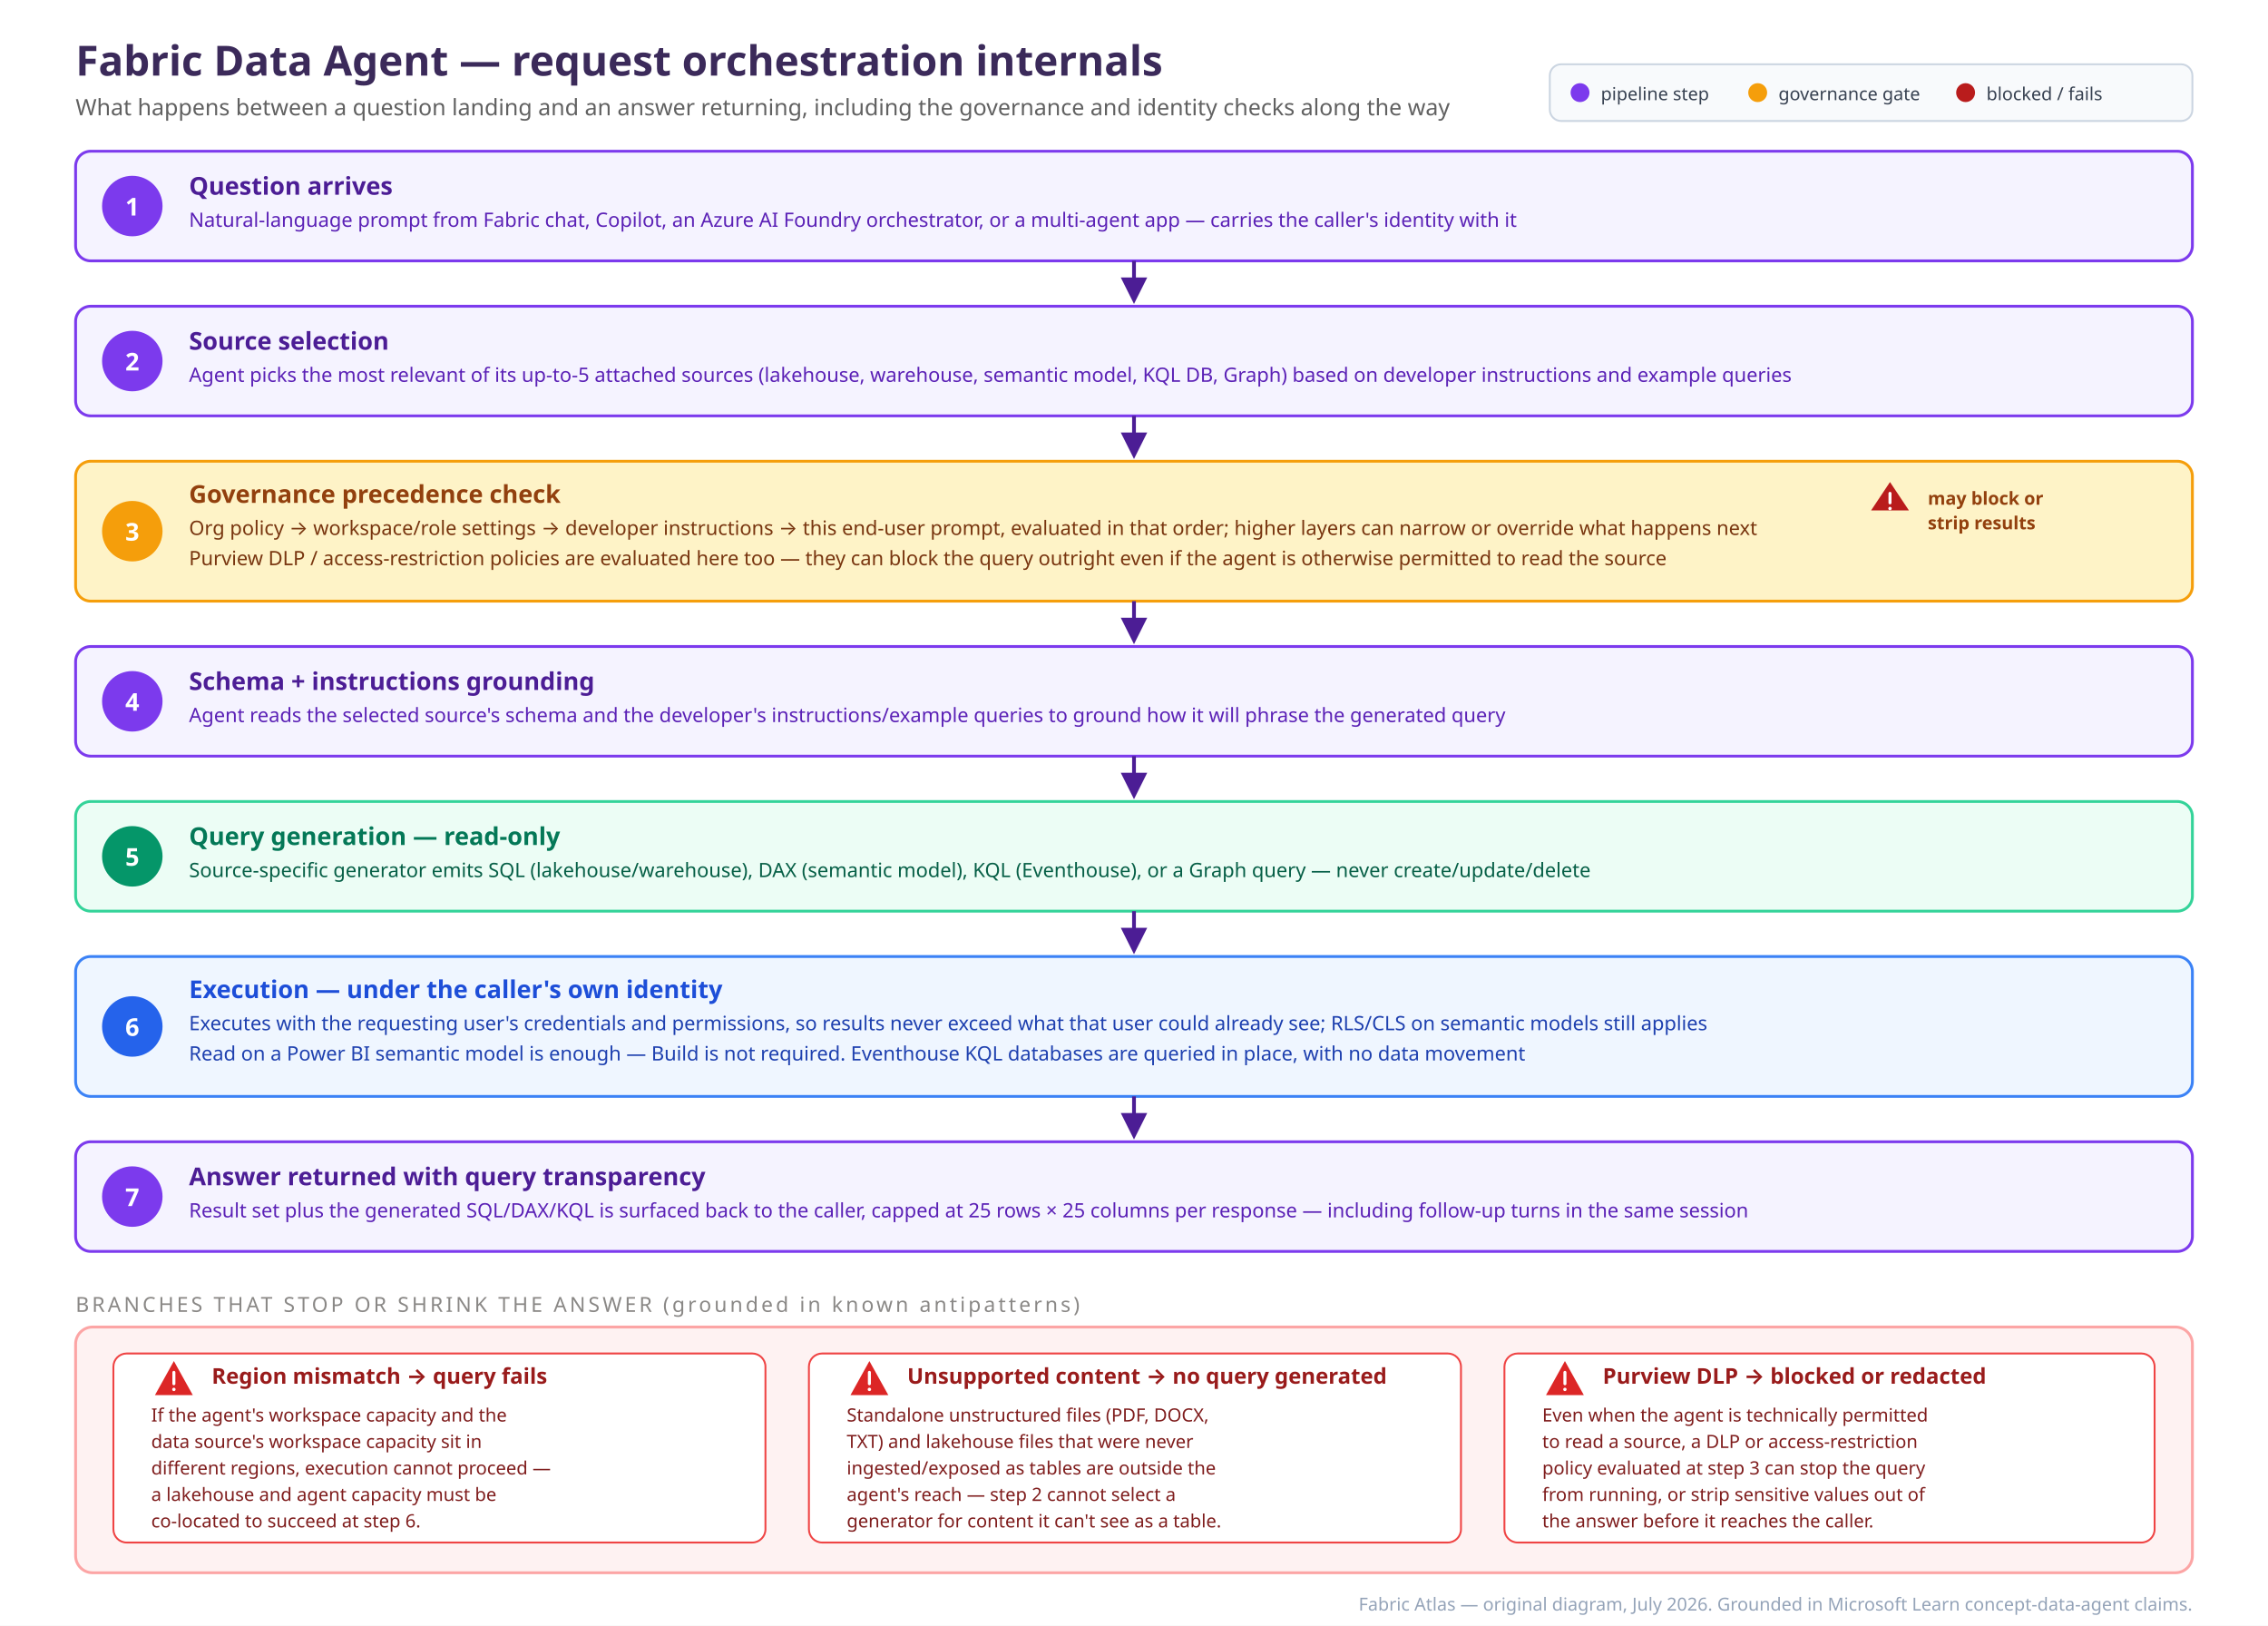
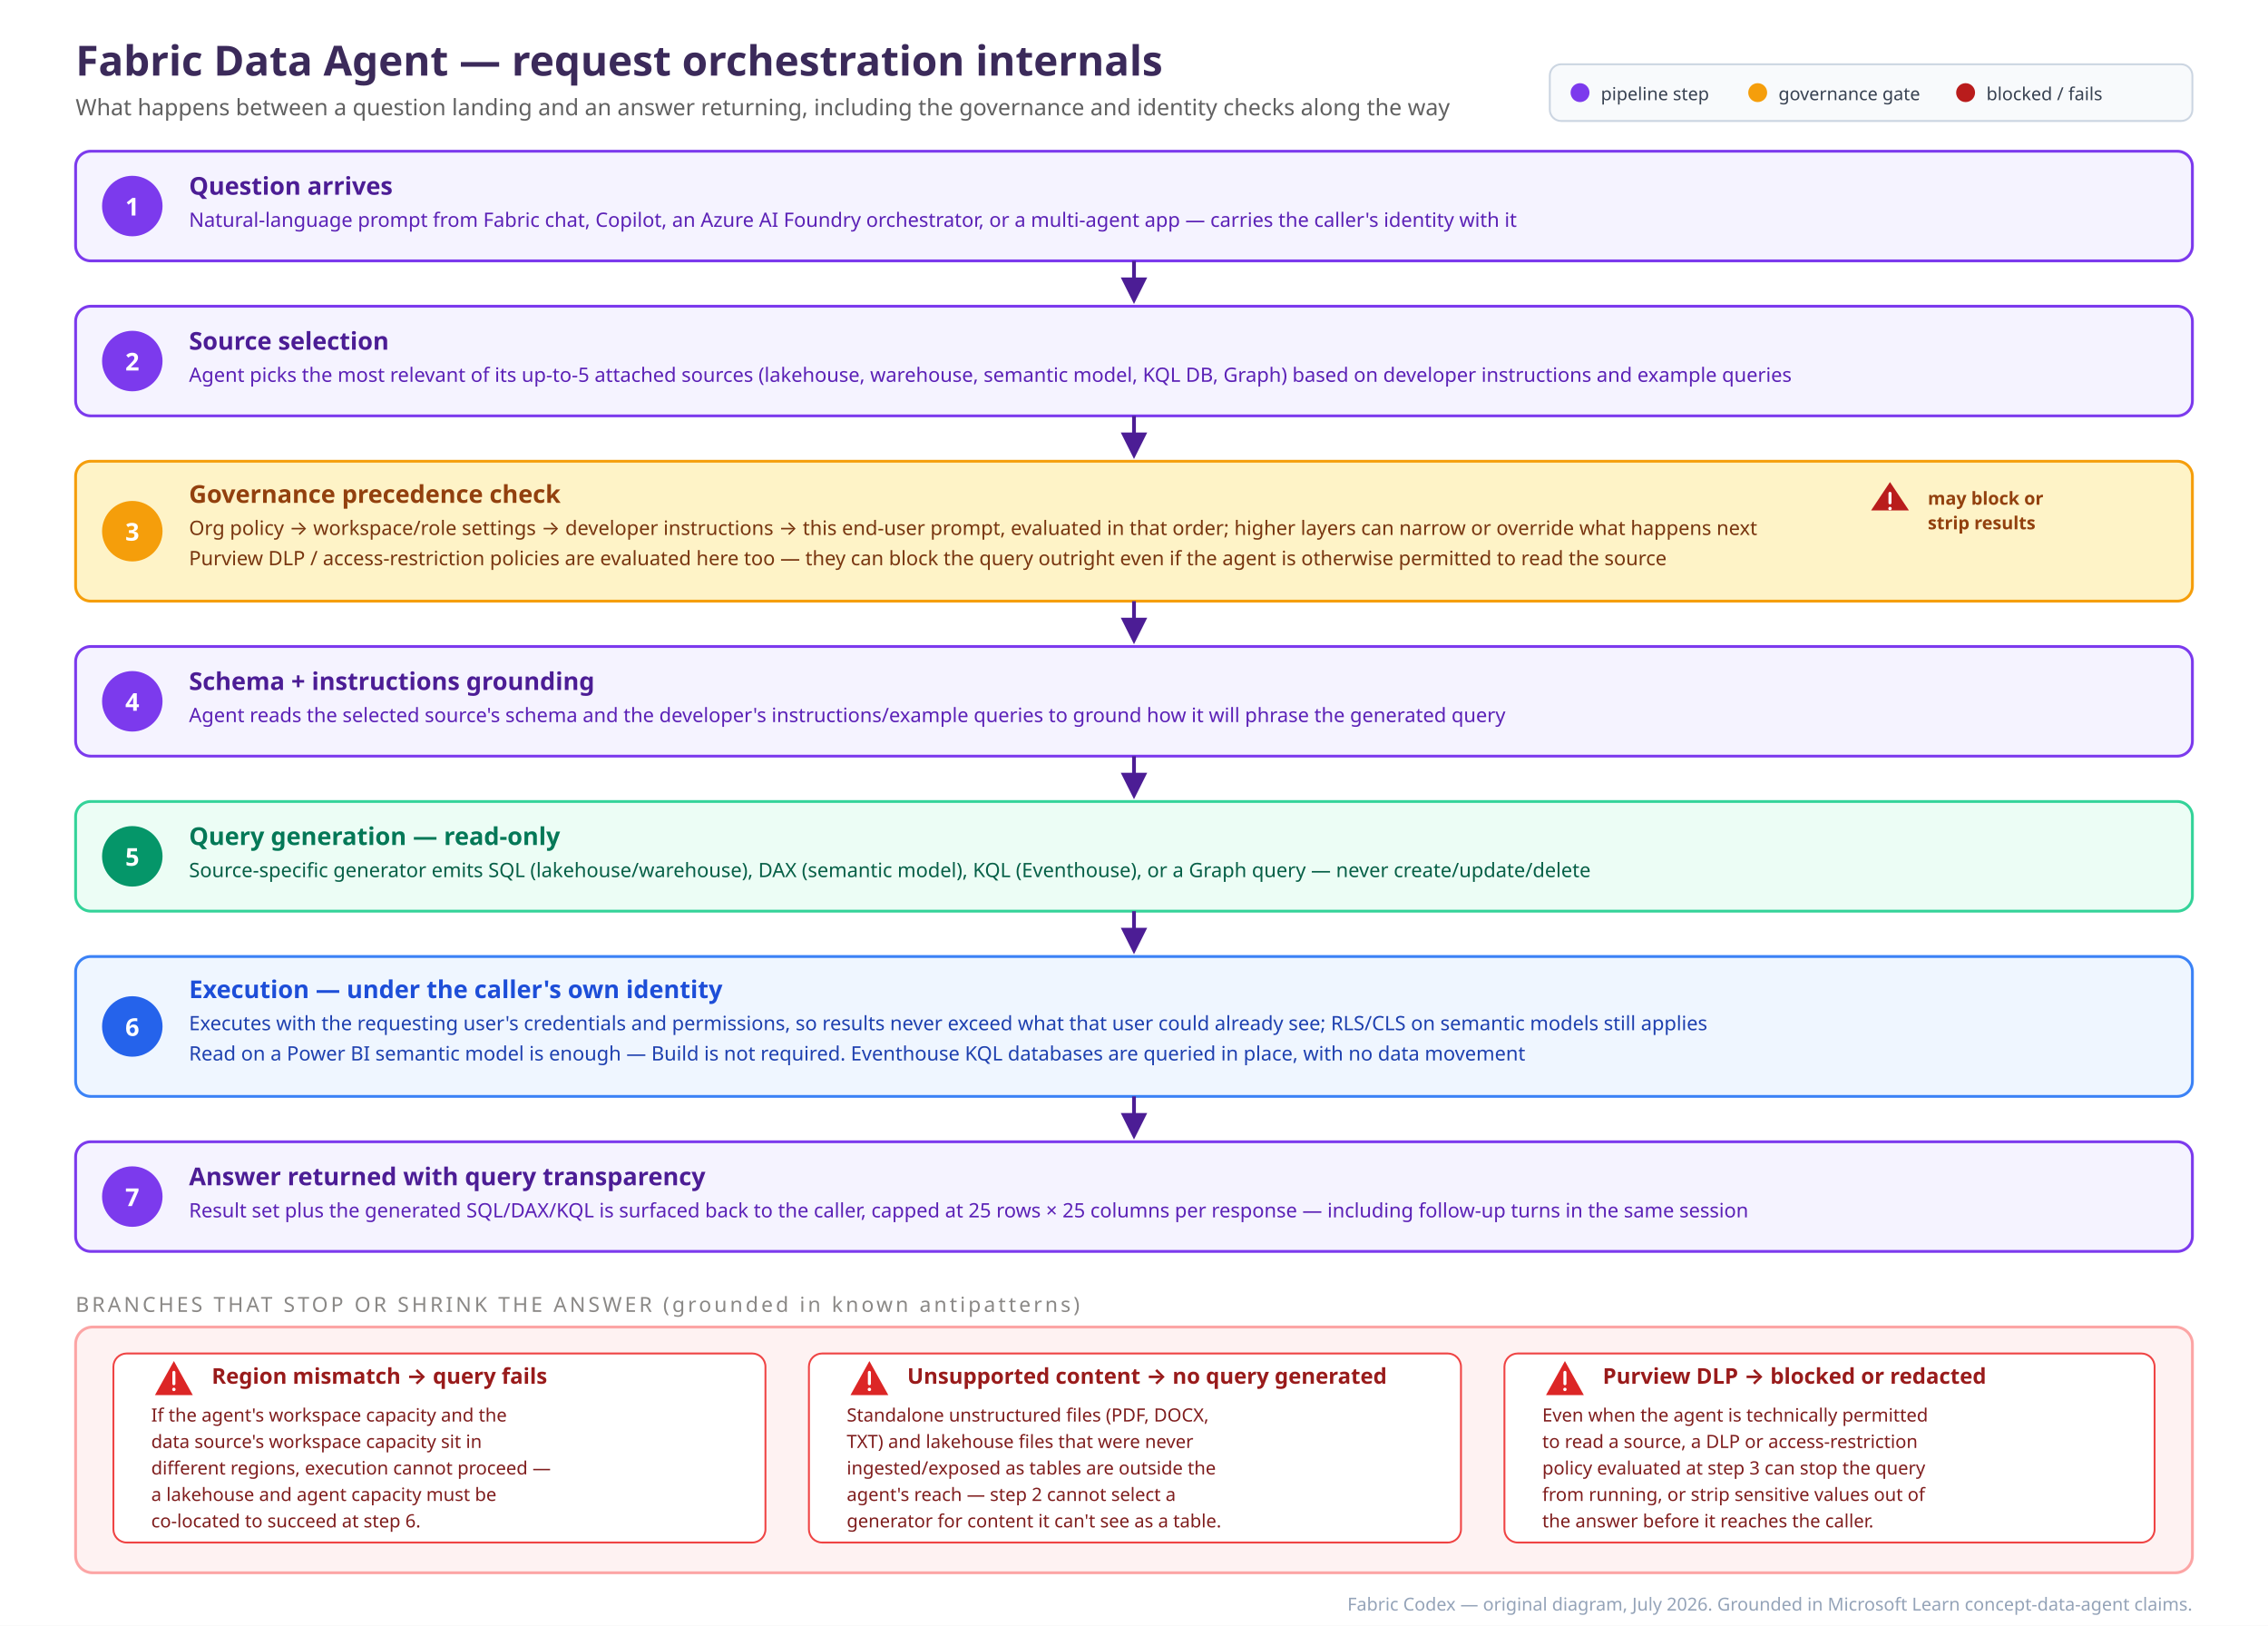
<svg xmlns="http://www.w3.org/2000/svg" viewBox="0 0 1200 860" font-family="Segoe UI, -apple-system, sans-serif" role="img" aria-labelledby="fabric-data-agent-orchestration-title fabric-data-agent-orchestration-desc" data-diagram-id="fabric-data-agent-orchestration">
  <defs>
    <marker id="fdoArr" viewBox="0 0 10 10" refX="8" refY="5" markerWidth="7" markerHeight="7" orient="auto-start-reverse">
      <path d="M0 0 L10 5 L0 10 z" fill="#4C1D95" />
    </marker>
    <marker id="fdoArrRed" viewBox="0 0 10 10" refX="8" refY="5" markerWidth="7" markerHeight="7" orient="auto-start-reverse">
      <path d="M0 0 L10 5 L0 10 z" fill="#B91C1C" />
    </marker>
    <marker id="fdoArrGreen" viewBox="0 0 10 10" refX="8" refY="5" markerWidth="7" markerHeight="7" orient="auto-start-reverse">
      <path d="M0 0 L10 5 L0 10 z" fill="#047857" />
    </marker>
  </defs>
  <rect width="1200" height="860" fill="#FFFFFF" />
  <text x="40" y="40" font-size="22" font-weight="700" fill="#3B2A5A">Fabric Data Agent — request orchestration internals</text>
  <text x="40" y="61" font-size="12" fill="#616161">What happens between a question landing and an answer returning, including the governance and identity checks along the way</text>
  <rect x="820" y="34" width="340" height="30" rx="6" fill="#F8FAFC" stroke="#CBD5E1" />
  <circle cx="836" cy="49" r="5" fill="#7C3AED" />
  <text x="847" y="53" font-size="9.5" fill="#374151">pipeline step</text>
  <circle cx="930" cy="49" r="5" fill="#F59E0B" />
  <text x="941" y="53" font-size="9.5" fill="#374151">governance gate</text>
  <circle cx="1040" cy="49" r="5" fill="#B91C1C" />
  <text x="1051" y="53" font-size="9.5" fill="#374151">blocked / fails</text>
  <rect x="40" y="80" width="1120" height="58" rx="8" fill="#F5F3FF" stroke="#7C3AED" stroke-width="1.5" />
  <circle cx="70" cy="109" r="16" fill="#7C3AED" />
  <text x="70" y="114" text-anchor="middle" font-size="13" font-weight="700" fill="#FFFFFF">1</text>
  <text x="100" y="103" font-size="13" font-weight="700" fill="#4C1D95">Question arrives</text>
  <g data-node-id="user-question" role="group" tabindex="0" aria-label="User natural-language question">
    <rect x="86.0" y="97.0" width="420" height="32" rx="6" fill="#fff" fill-opacity="0.001" pointer-events="all" />
    <text x="100" y="120" font-size="10.5" fill="#5B21B6">Natural-language prompt from Fabric chat, Copilot, an Azure AI Foundry orchestrator, or a multi-agent app — carries the caller's identity with it</text>
  </g>
  <line x1="600" y1="138" x2="600" y2="158" stroke="#4C1D95" stroke-width="2" marker-end="url(#fdoArr)" />
  <rect x="40" y="162" width="1120" height="58" rx="8" fill="#F5F3FF" stroke="#7C3AED" stroke-width="1.5" />
  <circle cx="70" cy="191" r="16" fill="#7C3AED" />
  <text x="70" y="196" text-anchor="middle" font-size="13" font-weight="700" fill="#FFFFFF">2</text>
  <g data-node-id="source-selection" role="group" tabindex="0" aria-label="Source selection">
    <rect x="86.0" y="160.5" width="144" height="34" rx="6" fill="#fff" fill-opacity="0.001" pointer-events="all" />
    <text x="100" y="185" font-size="13" font-weight="700" fill="#4C1D95">Source selection</text>
  </g>
  <g data-node-id="prompt-assembly" role="group" tabindex="0" aria-label="Prompt assembly (managed Azure OpenAI)">
    <rect x="86.0" y="179.0" width="420" height="32" rx="6" fill="#fff" fill-opacity="0.001" pointer-events="all" />
    <text x="100" y="202" font-size="10.5" fill="#5B21B6">Agent picks the most relevant of its up-to-5 attached sources (lakehouse, warehouse, semantic model, KQL DB, Graph) based on developer instructions and example queries</text>
  </g>
  <line x1="600" y1="220" x2="600" y2="240" stroke="#4C1D95" stroke-width="2" marker-end="url(#fdoArr)" />
  <rect x="40" y="244" width="1120" height="74" rx="8" fill="#FEF3C7" stroke="#F59E0B" stroke-width="1.5" />
  <circle cx="70" cy="281" r="16" fill="#F59E0B" />
  <text x="70" y="286" text-anchor="middle" font-size="13" font-weight="700" fill="#FFFFFF">3</text>
  <text x="100" y="266" font-size="13" font-weight="700" fill="#92400E">Governance precedence check</text>
  <text x="100" y="283" font-size="10.5" fill="#78350F">Org policy → workspace/role settings → developer instructions → this end-user prompt, evaluated in that order; higher layers can narrow or override what happens next</text>
  <g data-node-id="region-mismatch-failure" role="group" tabindex="0" aria-label="Failure: region mismatch">
    <rect x="86.0" y="276.0" width="420" height="32" rx="6" fill="#fff" fill-opacity="0.001" pointer-events="all" />
    <text x="100" y="299" font-size="10.5" fill="#78350F">Purview DLP / access-restriction policies are evaluated here too — they can block the query outright even if the agent is otherwise permitted to read the source</text>
  </g>
  <path d="M 990,270 L 1000,255 L 1010,270 Z" fill="#B91C1C" />
  <line x1="1000" y1="261" x2="1000" y2="266" stroke="#FFFFFF" stroke-width="1.6" stroke-linecap="round" />
  <circle cx="1000" cy="269" r="0.9" fill="#FFFFFF" />
  <text x="1020" y="267" font-size="9.5" font-weight="600" fill="#92400E">may block or</text>
  <text x="1020" y="280" font-size="9.5" font-weight="600" fill="#92400E">strip results</text>
  <line x1="600" y1="318" x2="600" y2="338" stroke="#4C1D95" stroke-width="2" marker-end="url(#fdoArr)" />
  <rect x="40" y="342" width="1120" height="58" rx="8" fill="#F5F3FF" stroke="#7C3AED" stroke-width="1.5" />
  <circle cx="70" cy="371" r="16" fill="#7C3AED" />
  <text x="70" y="376" text-anchor="middle" font-size="13" font-weight="700" fill="#FFFFFF">4</text>
  <text x="100" y="365" font-size="13" font-weight="700" fill="#4C1D95">Schema + instructions grounding</text>
  <g data-node-id="schema-fetch" role="group" tabindex="0" aria-label="Schema fetch (caller's identity)">
    <rect x="86.0" y="359.0" width="420" height="32" rx="6" fill="#fff" fill-opacity="0.001" pointer-events="all" />
    <text x="100" y="382" font-size="10.5" fill="#5B21B6">Agent reads the selected source's schema and the developer's instructions/example queries to ground how it will phrase the generated query</text>
  </g>
  <line x1="600" y1="400" x2="600" y2="420" stroke="#4C1D95" stroke-width="2" marker-end="url(#fdoArr)" />
  <rect x="40" y="424" width="1120" height="58" rx="8" fill="#ECFDF5" stroke="#34D399" stroke-width="1.5" />
  <circle cx="70" cy="453" r="16" fill="#059669" />
  <text x="70" y="458" text-anchor="middle" font-size="13" font-weight="700" fill="#FFFFFF">5</text>
  <text x="100" y="447" font-size="13" font-weight="700" fill="#047857">Query generation — read-only</text>
  <g data-node-id="query-generation" role="group" tabindex="0" aria-label="Read-only query generation (NL2SQL/DAX/KQL)">
    <rect x="86.0" y="441.0" width="420" height="32" rx="6" fill="#fff" fill-opacity="0.001" pointer-events="all" />
    <text x="100" y="464" font-size="10.5" fill="#065F46">Source-specific generator emits SQL (lakehouse/warehouse), DAX (semantic model), KQL (Eventhouse), or a Graph query — never create/update/delete</text>
  </g>
  <line x1="600" y1="482" x2="600" y2="502" stroke="#4C1D95" stroke-width="2" marker-end="url(#fdoArr)" />
  <rect x="40" y="506" width="1120" height="74" rx="8" fill="#EFF6FF" stroke="#3B82F6" stroke-width="1.5" />
  <circle cx="70" cy="543" r="16" fill="#2563EB" />
  <text x="70" y="548" text-anchor="middle" font-size="13" font-weight="700" fill="#FFFFFF">6</text>
  <g data-node-id="query-execution" role="group" tabindex="0" aria-label="Execution under caller's identity">
    <rect x="86.0" y="503.5" width="341" height="34" rx="6" fill="#fff" fill-opacity="0.001" pointer-events="all" />
    <text x="100" y="528" font-size="13" font-weight="700" fill="#1D4ED8">Execution — under the caller's own identity</text>
  </g>
  <text x="100" y="545" font-size="10.5" fill="#1E40AF">Executes with the requesting user's credentials and permissions, so results never exceed what that user could already see; RLS/CLS on semantic models still applies</text>
  <text x="100" y="561" font-size="10.5" fill="#1E40AF">Read on a Power BI semantic model is enough — Build is not required. Eventhouse KQL databases are queried in place, with no data movement</text>
  <line x1="600" y1="580" x2="600" y2="600" stroke="#4C1D95" stroke-width="2" marker-end="url(#fdoArr)" />
  <rect x="40" y="604" width="1120" height="58" rx="8" fill="#F5F3FF" stroke="#7C3AED" stroke-width="1.5" />
  <circle cx="70" cy="633" r="16" fill="#7C3AED" />
  <text x="70" y="638" text-anchor="middle" font-size="13" font-weight="700" fill="#FFFFFF">7</text>
  <text x="100" y="627" font-size="13" font-weight="700" fill="#4C1D95">Answer returned with query transparency</text>
  <g data-node-id="answer-returned" role="group" tabindex="0" aria-label="Answer returned (capped, query-transparent)">
    <rect x="86.0" y="621.0" width="420" height="32" rx="6" fill="#fff" fill-opacity="0.001" pointer-events="all" />
    <text x="100" y="644" font-size="10.5" fill="#5B21B6">Result set plus the generated SQL/DAX/KQL is surfaced back to the caller, capped at 25 rows × 25 columns per response — including follow-up turns in the same session</text>
  </g>
  <text x="40" y="694" font-size="11" letter-spacing="1.5" fill="#8A8886">BRANCHES THAT STOP OR SHRINK THE ANSWER (grounded in known antipatterns)</text>
  <rect x="40" y="702" width="1120" height="130" rx="9" fill="#FEF2F2" stroke="#FCA5A5" stroke-width="1.5" />
  <rect x="60" y="716" width="345" height="100" rx="7" fill="#FFFFFF" stroke="#EF4444" />
  <path d="M 82,738 L 92,720 L 102,738 Z" fill="#DC2626" />
  <line x1="92" y1="726" x2="92" y2="732" stroke="#FFFFFF" stroke-width="1.6" stroke-linecap="round" />
  <circle cx="92" cy="735" r="0.9" fill="#FFFFFF" />
  <text x="112" y="732" font-size="11.5" font-weight="700" fill="#991B1B">Region mismatch → query fails</text>
  <text x="80" y="752" font-size="9.7" fill="#7F1D1D">If the agent's workspace capacity and the</text>
  <text x="80" y="766" font-size="9.7" fill="#7F1D1D">data source's workspace capacity sit in</text>
  <text x="80" y="780" font-size="9.7" fill="#7F1D1D">different regions, execution cannot proceed —</text>
  <text x="80" y="794" font-size="9.7" fill="#7F1D1D">a lakehouse and agent capacity must be</text>
  <text x="80" y="808" font-size="9.7" fill="#7F1D1D">co-located to succeed at step 6.</text>
  <rect x="428" y="716" width="345" height="100" rx="7" fill="#FFFFFF" stroke="#EF4444" />
  <path d="M 450,738 L 460,720 L 470,738 Z" fill="#DC2626" />
  <line x1="460" y1="726" x2="460" y2="732" stroke="#FFFFFF" stroke-width="1.6" stroke-linecap="round" />
  <circle cx="460" cy="735" r="0.9" fill="#FFFFFF" />
  <text x="480" y="732" font-size="11.5" font-weight="700" fill="#991B1B">Unsupported content → no query generated</text>
  <g data-node-id="unstructured-content-failure" role="group" tabindex="0" aria-label="Failure: unsupported unstructured content">
    <rect x="434.0" y="729.0" width="251" height="32" rx="6" fill="#fff" fill-opacity="0.001" pointer-events="all" />
    <text x="448" y="752" font-size="9.7" fill="#7F1D1D">Standalone unstructured files (PDF, DOCX,</text>
  </g>
  <text x="448" y="766" font-size="9.7" fill="#7F1D1D">TXT) and lakehouse files that were never</text>
  <text x="448" y="780" font-size="9.7" fill="#7F1D1D">ingested/exposed as tables are outside the</text>
  <text x="448" y="794" font-size="9.7" fill="#7F1D1D">agent's reach — step 2 cannot select a</text>
  <text x="448" y="808" font-size="9.7" fill="#7F1D1D">generator for content it can't see as a table.</text>
  <rect x="796" y="716" width="344" height="100" rx="7" fill="#FFFFFF" stroke="#EF4444" />
  <path d="M 818,738 L 828,720 L 838,738 Z" fill="#DC2626" />
  <line x1="828" y1="726" x2="828" y2="732" stroke="#FFFFFF" stroke-width="1.6" stroke-linecap="round" />
  <circle cx="828" cy="735" r="0.9" fill="#FFFFFF" />
  <text x="848" y="732" font-size="11.5" font-weight="700" fill="#991B1B">Purview DLP → blocked or redacted</text>
  <g data-node-id="dlp-block-failure" role="group" tabindex="0" aria-label="Failure: Purview DLP block">
    <rect x="802.0" y="729.0" width="267" height="32" rx="6" fill="#fff" fill-opacity="0.001" pointer-events="all" />
    <text x="816" y="752" font-size="9.7" fill="#7F1D1D">Even when the agent is technically permitted</text>
  </g>
  <g data-node-id="governance-gate" role="group" tabindex="0" aria-label="Purview governance gate">
    <rect x="802.0" y="743.0" width="272" height="32" rx="6" fill="#fff" fill-opacity="0.001" pointer-events="all" />
    <text x="816" y="766" font-size="9.7" fill="#7F1D1D">to read a source, a DLP or access-restriction</text>
  </g>
  <text x="816" y="780" font-size="9.7" fill="#7F1D1D">policy evaluated at step 3 can stop the query</text>
  <text x="816" y="794" font-size="9.7" fill="#7F1D1D">from running, or strip sensitive values out of</text>
  <text x="816" y="808" font-size="9.7" fill="#7F1D1D">the answer before it reaches the caller.</text>
  <rect x="40" y="844" width="0" height="0" />
-   <text x="1160" y="852" text-anchor="end" font-size="9.5" fill="#94A3B8">Fabric Atlas — original diagram, July 2026. Grounded in Microsoft Learn concept-data-agent claims.</text>
+   <text x="1160" y="852" text-anchor="end" font-size="9.5" fill="#94A3B8">Fabric Codex — original diagram, July 2026. Grounded in Microsoft Learn concept-data-agent claims.</text>
</svg>
